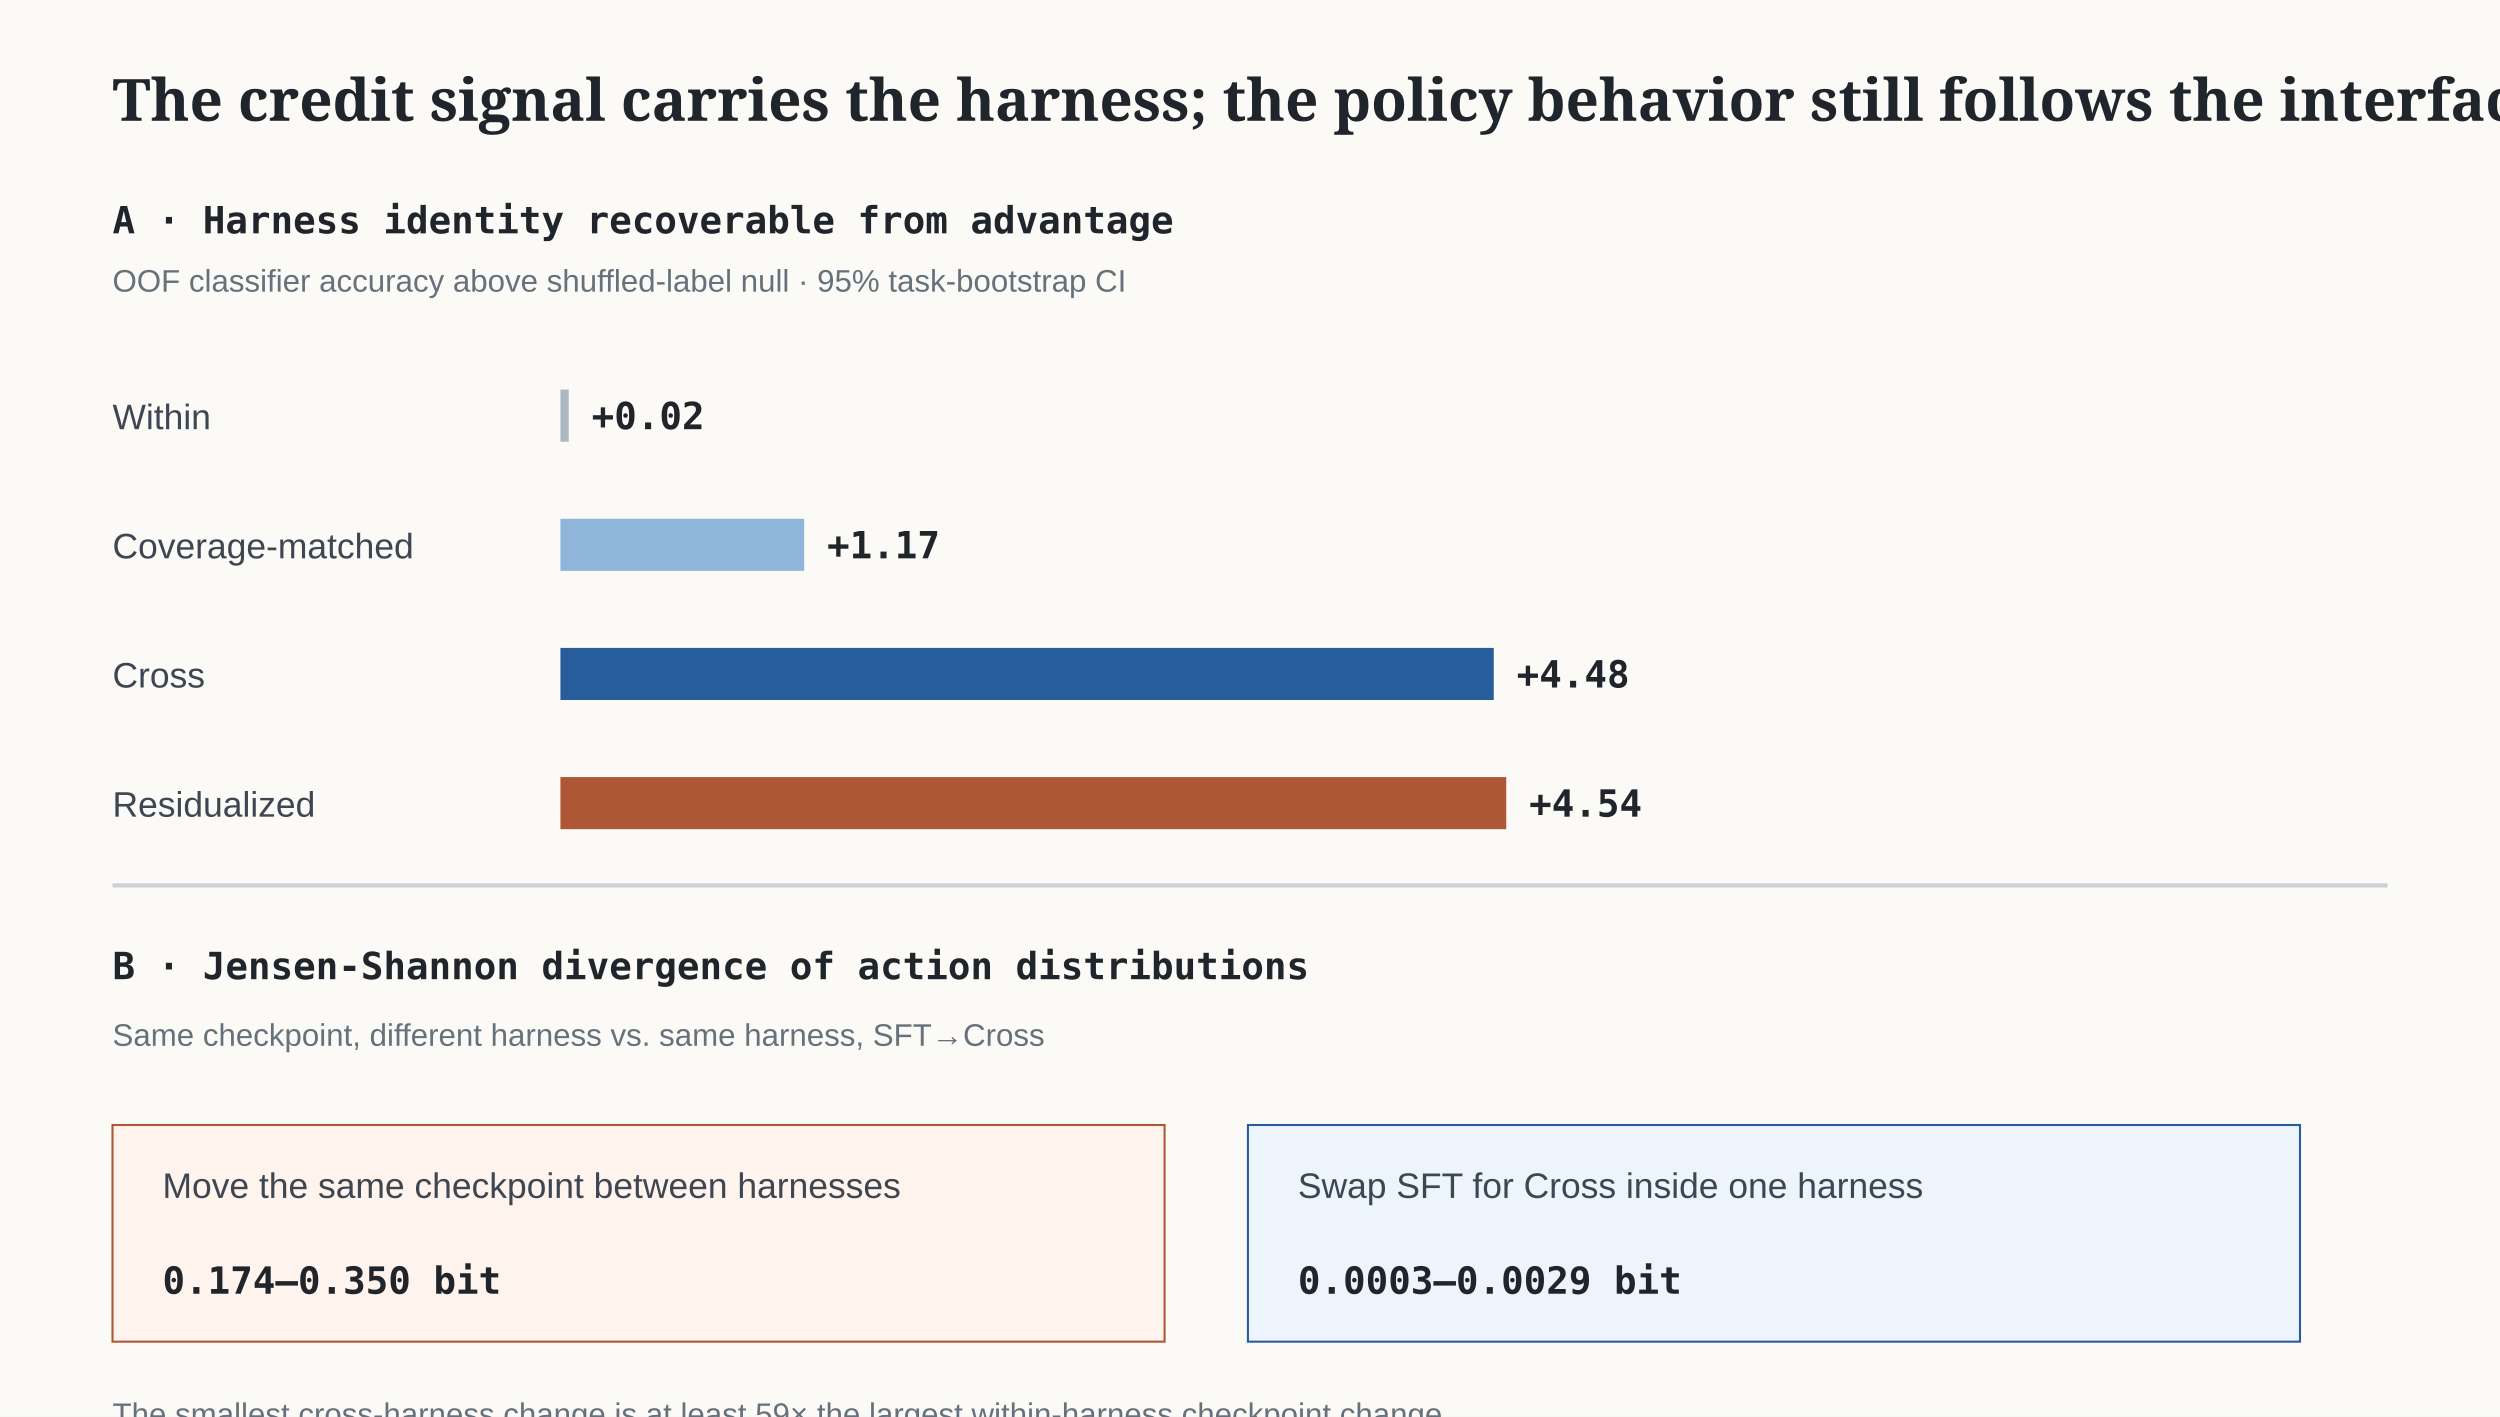
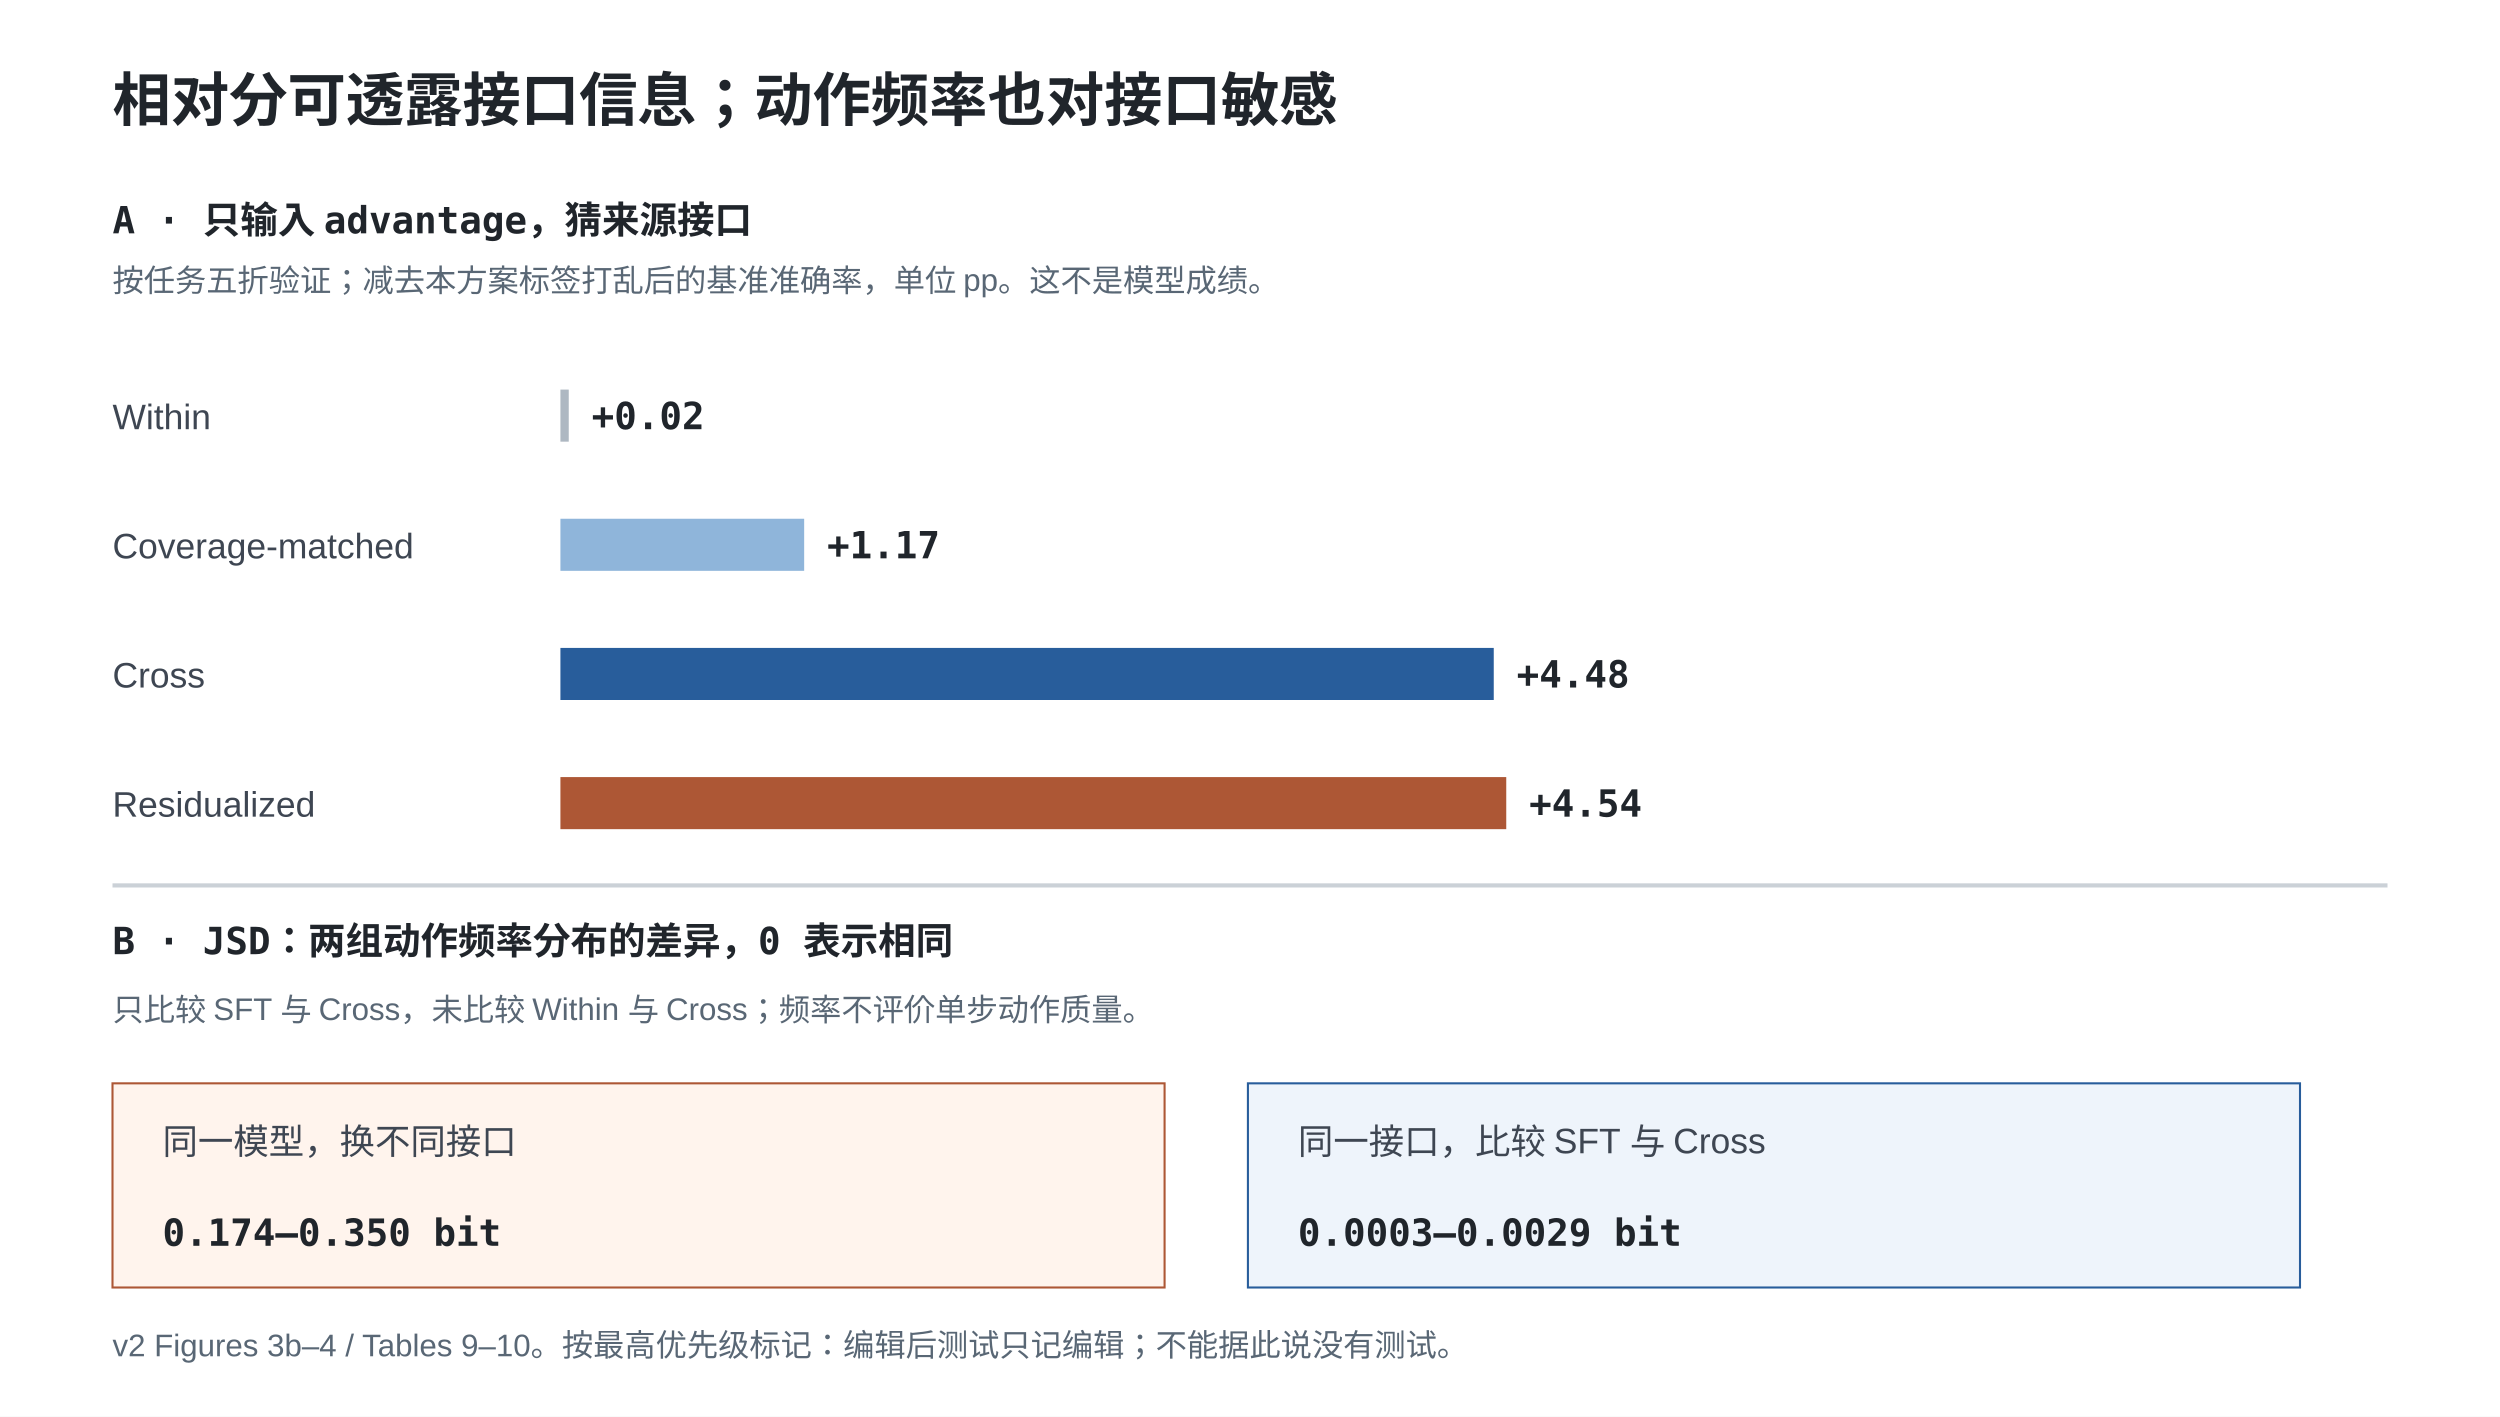
<svg xmlns="http://www.w3.org/2000/svg" width="1200" height="680" viewBox="0 0 1200 680" role="img" aria-labelledby="title desc">
-   <rect width="1200" height="680" fill="#fbfaf7" />
-   <style>.h{font:700 28px Georgia,serif;fill:#20252b}.lab{font:17px Arial,sans-serif;fill:#3e4652}.n{font:700 18px ui-monospace,monospace;fill:#20252b}.s{font:15px Arial,sans-serif;fill:#66717b}</style>
-   <text x="54" y="58" class="h">The credit signal carries the harness; the policy behavior still follows the interface</text>
+   <rect width="1200" height="680" fill="#fff" />
+   <style>.h{font:700 28px Arial,"PingFang SC",sans-serif;fill:#20252b}.lab{font:17px Arial,"PingFang SC",sans-serif;fill:#3e4652}.n{font:700 18px ui-monospace,monospace;fill:#20252b}.s{font:15px Arial,"PingFang SC",sans-serif;fill:#596775}</style>
+   <text x="54" y="58" class="h">相对分可透露接口信息；动作频率也对接口敏感</text>
  <g transform="translate(54 112)">
-     <text class="n" fill="#285d9b">A · Harness identity recoverable from advantage</text>
-     <text x="0" y="28" class="s">OOF classifier accuracy above shuffled-label null · 95% task-bootstrap CI</text>
+     <text class="n" fill="#285d9b">A · 只输入 advantage，猜来源接口</text>
+     <text x="0" y="28" class="s">按任务五折验证；减去本方案标签打乱后的基准准确率，单位 pp。这不是模型成绩。</text>
    <g transform="translate(0 65)">
      <text y="29" class="lab">Within</text>
      <rect x="215" y="10" width="4" height="25" fill="#aeb8c2" />
      <text x="230" y="29" class="n">+0.02</text>
      <text y="91" class="lab">Coverage-matched</text>
      <rect x="215" y="72" width="117" height="25" fill="#8fb5da" />
      <text x="343" y="91" class="n">+1.17</text>
      <text y="153" class="lab">Cross</text>
      <rect x="215" y="134" width="448" height="25" fill="#285d9b" />
      <text x="674" y="153" class="n" fill="#285d9b">+4.48</text>
      <text y="215" class="lab">Residualized</text>
      <rect x="215" y="196" width="454" height="25" fill="#ad5735" />
      <text x="680" y="215" class="n" fill="#ad5735">+4.54</text>
    </g>
  </g>
  <path d="M54 425H1146" stroke="#cbd1d7" stroke-width="2" />
-   <g transform="translate(54 470)">
-     <text class="n" fill="#285d9b">B · Jensen-Shannon divergence of action distributions</text>
-     <text x="0" y="32" class="s">Same checkpoint, different harness vs. same harness, SFT→Cross</text>
-     <rect x="0" y="70" width="505" height="104" fill="#fff4ed" stroke="#ad5735" />
-     <text x="24" y="105" class="lab">Move the same checkpoint between harnesses</text>
-     <text x="24" y="151" class="n" fill="#ad5735">0.174–0.350 bit</text>
-     <rect x="545" y="70" width="505" height="104" fill="#eef4fb" stroke="#285d9b" />
-     <text x="569" y="105" class="lab">Swap SFT for Cross inside one harness</text>
-     <text x="569" y="151" class="n" fill="#285d9b">0.0003–0.0029 bit</text>
-     <text x="0" y="214" class="s">The smallest cross-harness change is at least 59× the largest within-harness checkpoint change.</text>
+   <g transform="translate(54 458)">
+     <text class="n" fill="#285d9b">B · JSD：两组动作频率分布的差异，0 表示相同</text>
+     <text x="0" y="32" class="s">只比较 SFT 与 Cross，未比较 Within 与 Cross；频率不评价单步动作质量。</text>
+     <rect x="0" y="62" width="505" height="98" fill="#fff4ed" stroke="#ad5735" />
+     <text x="24" y="96" class="lab">同一模型，换不同接口</text>
+     <text x="24" y="140" class="n" fill="#ad5735">0.174–0.350 bit</text>
+     <rect x="545" y="62" width="505" height="98" fill="#eef4fb" stroke="#285d9b" />
+     <text x="569" y="96" class="lab">同一接口，比较 SFT 与 Cross</text>
+     <text x="569" y="140" class="n" fill="#285d9b">0.0003–0.0029 bit</text>
+     <text x="0" y="193" class="s">v2 Figures 3b–4 / Tables 9–10。按最高优先级标记：编辑后测试只记编辑；不能据此说没有测试。</text>
  </g>
</svg>
